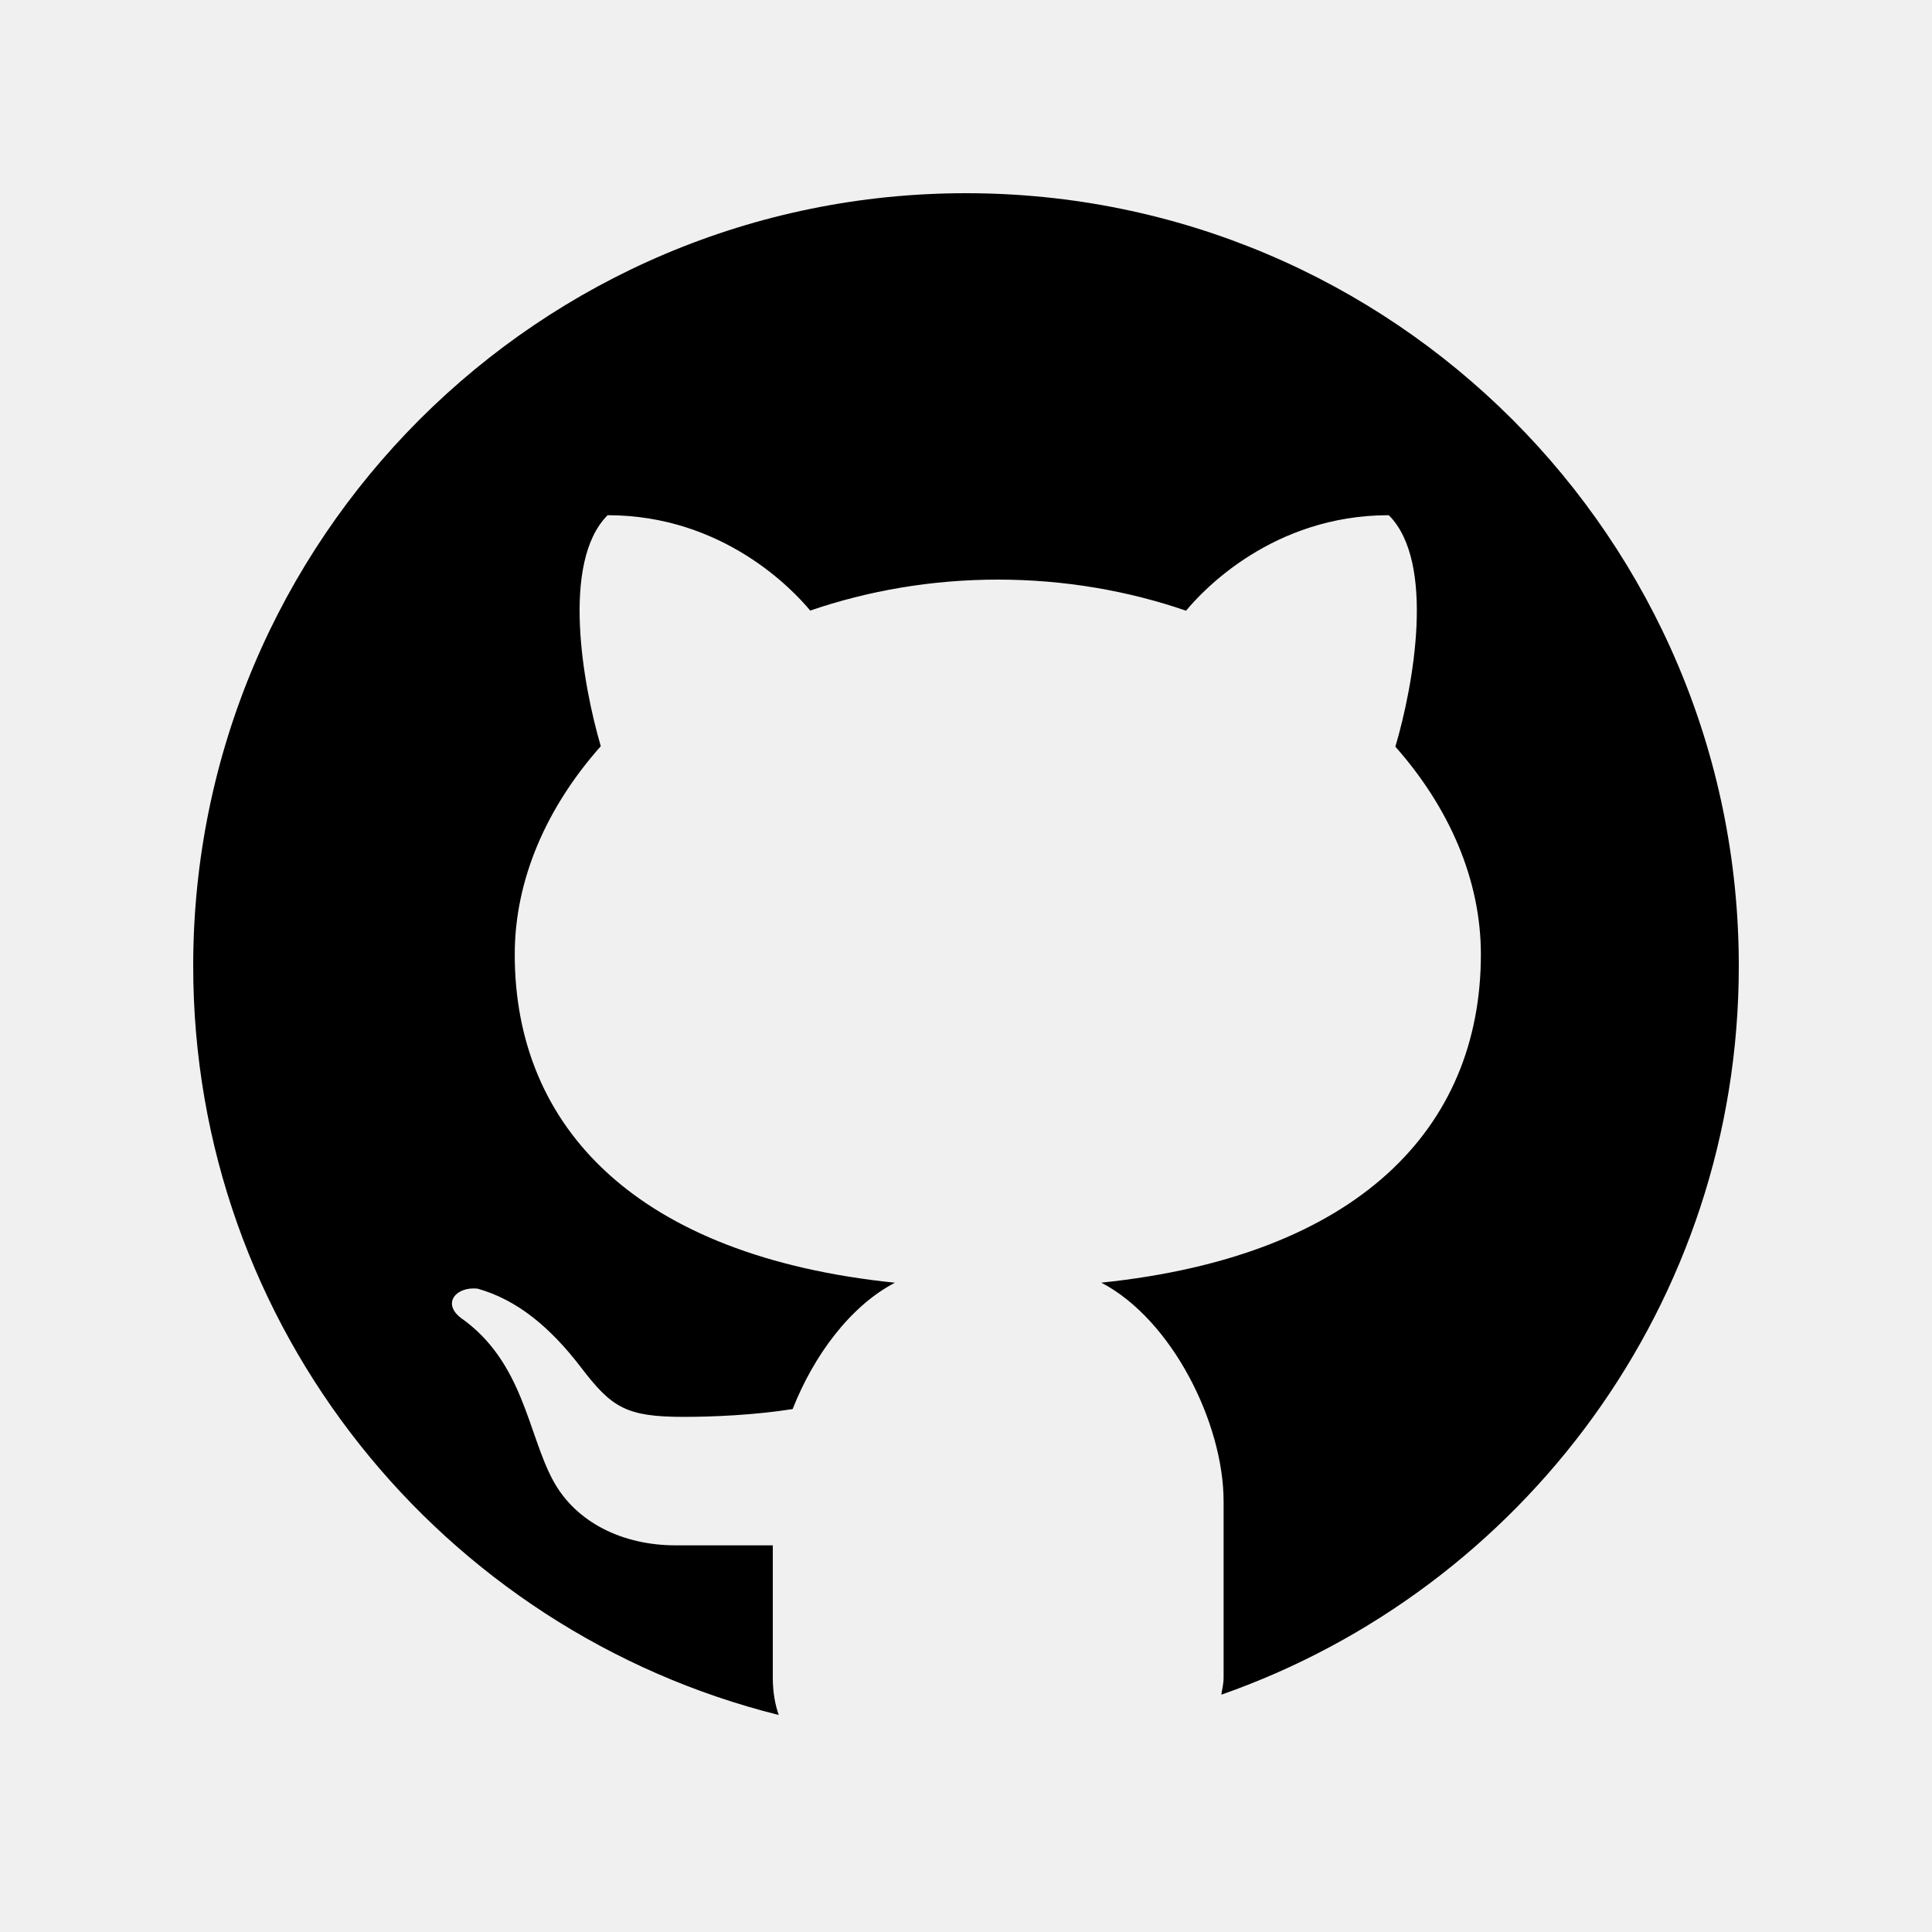
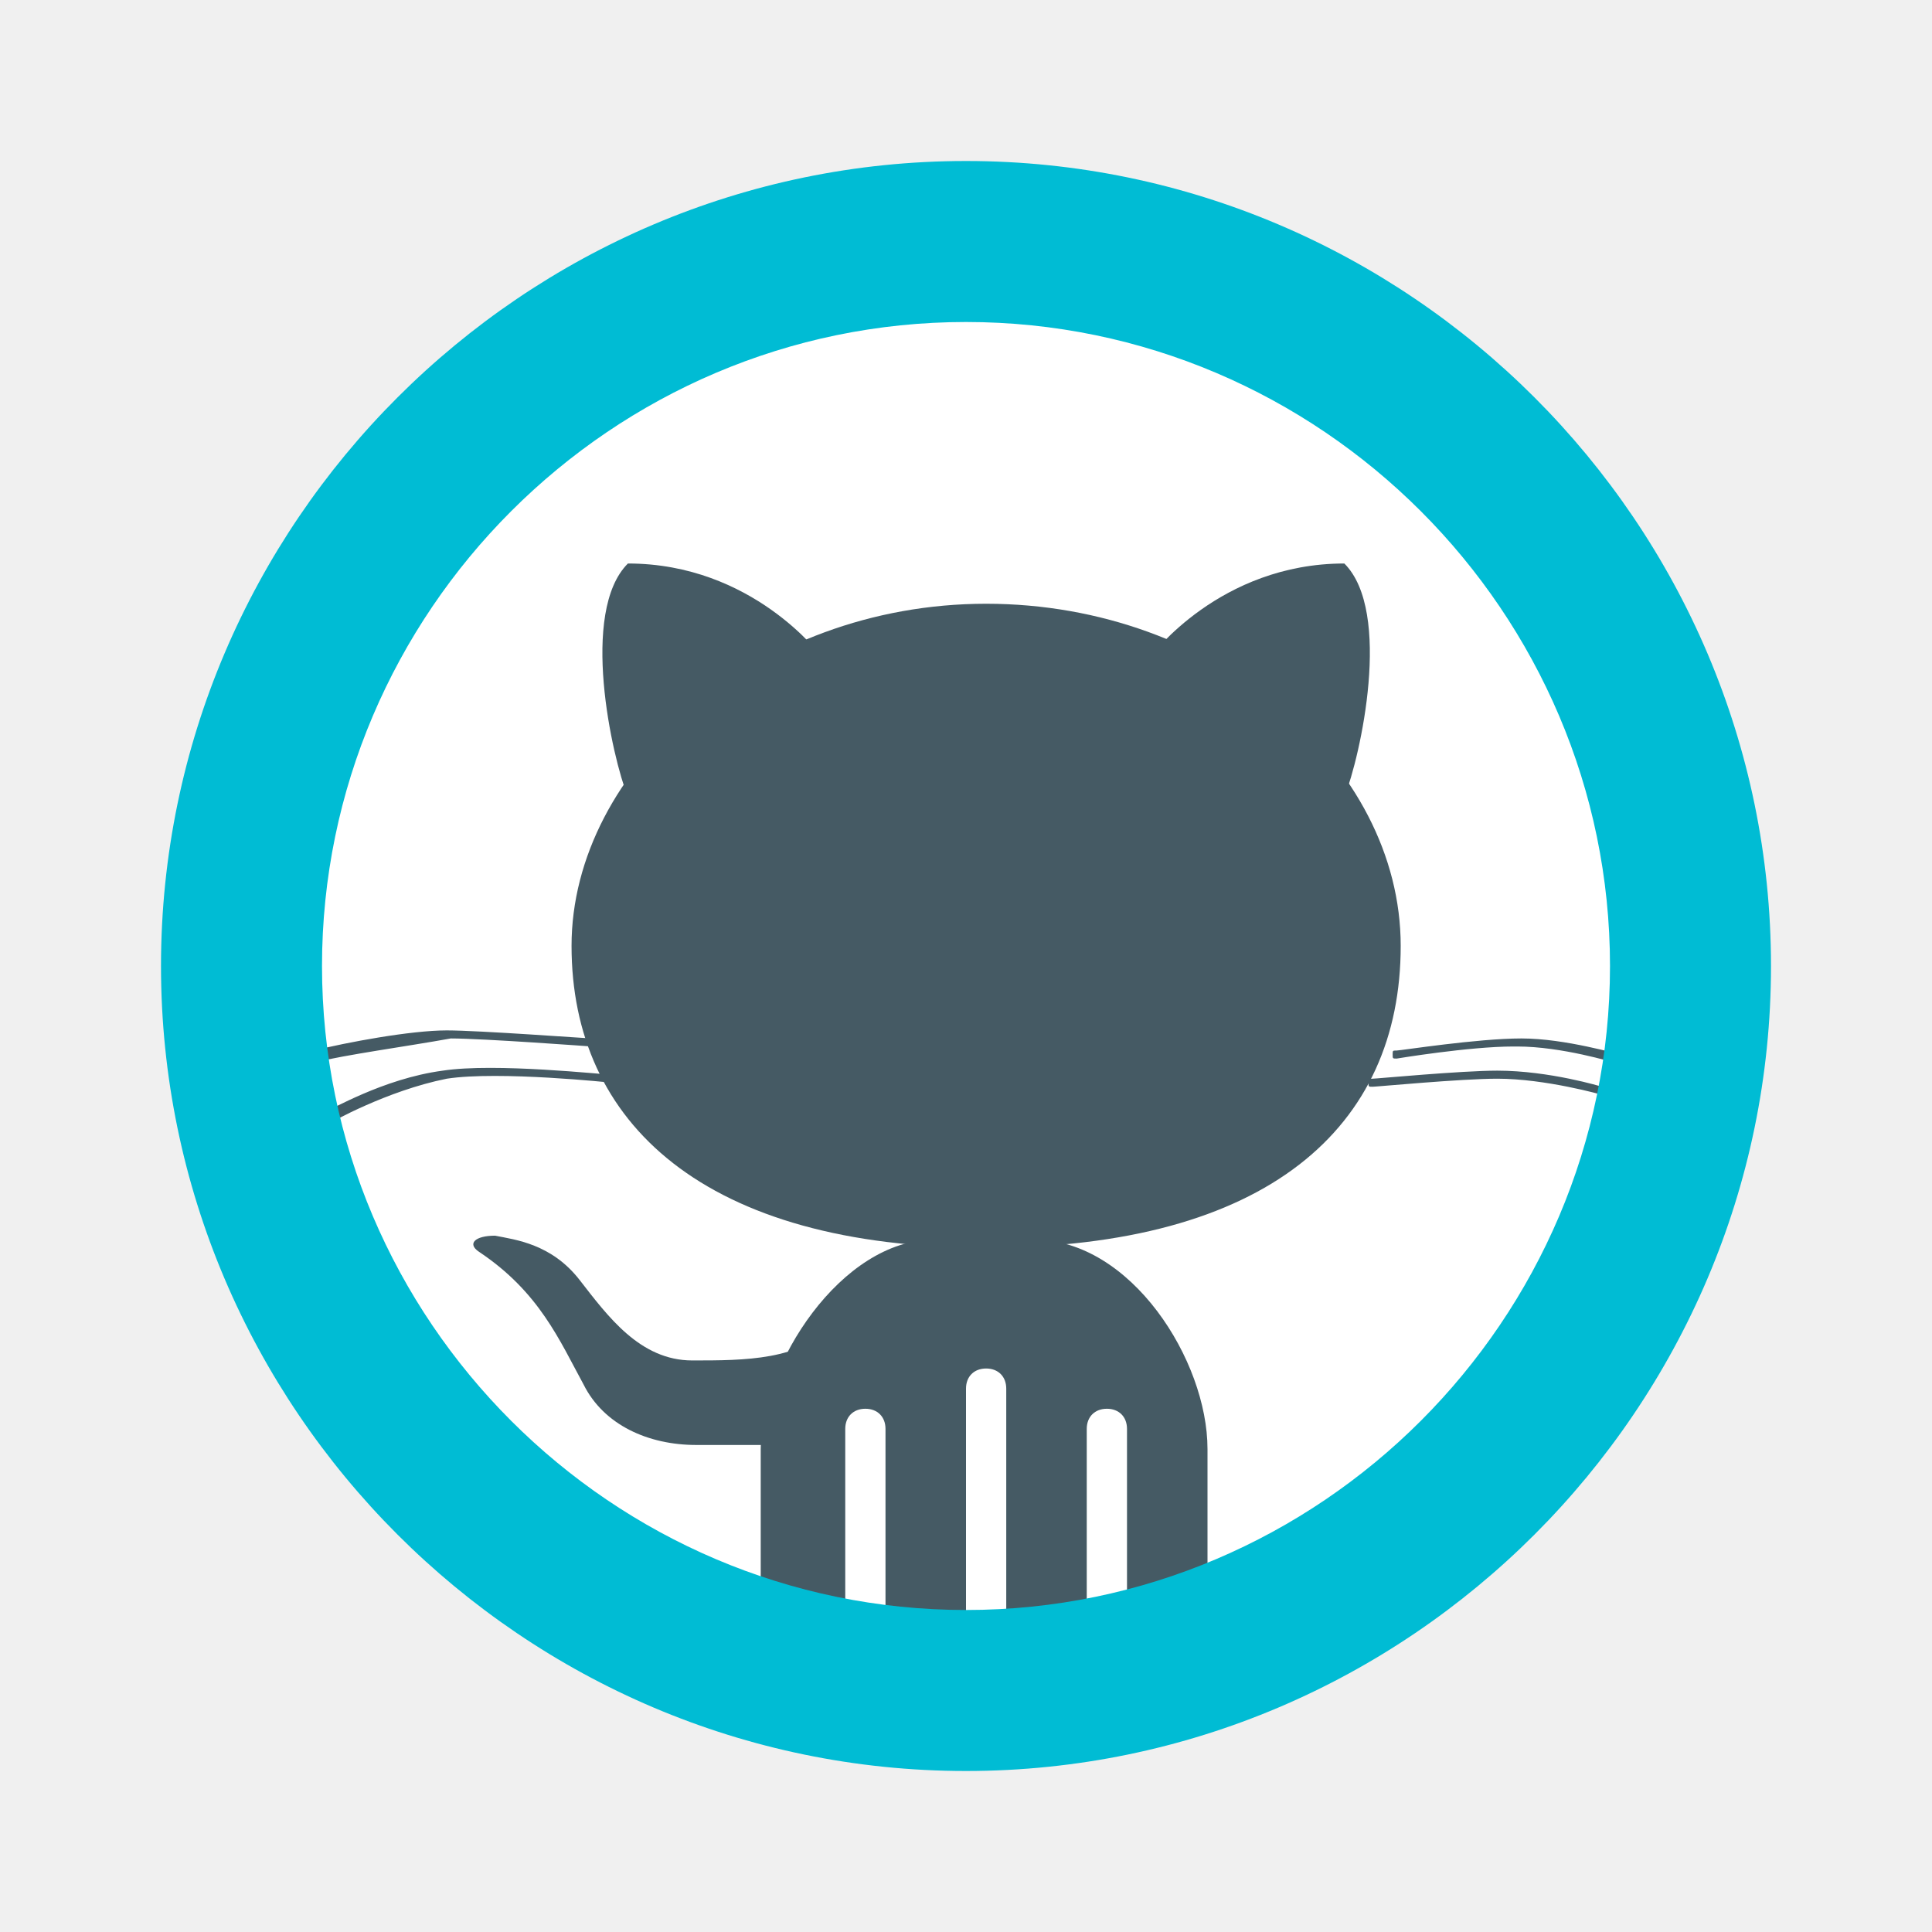
- <svg xmlns="http://www.w3.org/2000/svg" viewBox="0 0 30 30" width="30px" height="30px">
-   <path d="M15,3C8.373,3,3,8.373,3,15c0,5.623,3.872,10.328,9.092,11.63C12.036,26.468,12,26.28,12,26.047v-2.051 c-0.487,0-1.303,0-1.508,0c-0.821,0-1.551-0.353-1.905-1.009c-0.393-0.729-0.461-1.844-1.435-2.526 c-0.289-0.227-0.069-0.486,0.264-0.451c0.615,0.174,1.125,0.596,1.605,1.222c0.478,0.627,0.703,0.769,1.596,0.769 c0.433,0,1.081-0.025,1.691-0.121c0.328-0.833,0.895-1.6,1.588-1.962c-3.996-0.411-5.903-2.399-5.903-5.098 c0-1.162,0.495-2.286,1.336-3.233C9.053,10.647,8.706,8.73,9.435,8c1.798,0,2.885,1.166,3.146,1.481C13.477,9.174,14.461,9,15.495,9 c1.036,0,2.024,0.174,2.922,0.483C18.675,9.17,19.763,8,21.565,8c0.732,0.731,0.381,2.656,0.102,3.594 c0.836,0.945,1.328,2.066,1.328,3.226c0,2.697-1.904,4.684-5.894,5.097C18.199,20.49,19,22.1,19,23.313v2.734 c0,0.104-0.023,0.179-0.035,0.268C23.641,24.676,27,20.236,27,15C27,8.373,21.627,3,15,3z" />
+ <svg xmlns="http://www.w3.org/2000/svg" viewBox="0 0 48 48" width="48px" height="48px">
+   <path fill="#fff" d="M41,24c0,9.4-7.6,17-17,17S7,33.4,7,24S14.6,7,24,7S41,14.6,41,24z" />
+   <path fill="#455a64" d="M21 41v-5.5c0-.3.2-.5.5-.5s.5.2.5.5V41h2v-6.5c0-.3.2-.5.5-.5s.5.2.5.5V41h2v-5.5c0-.3.2-.5.5-.5s.5.2.5.5V41h1.8c.2-.3.2-.6.2-1.1V36c0-2.2-1.9-5.2-4.3-5.2h-2.5c-2.3 0-4.3 3.1-4.3 5.2v3.9c0 .4.1.8.2 1.1L21 41 21 41zM40.1 26.4C40.1 26.4 40.1 26.4 40.1 26.4c0 0-1.3-.4-2.4-.4 0 0-.1 0-.1 0-1.1 0-2.9.3-2.9.3-.1 0-.1 0-.1-.1 0-.1 0-.1.1-.1.1 0 2-.3 3.1-.3 1.1 0 2.4.4 2.5.4.1 0 .1.1.1.2C40.2 26.3 40.2 26.4 40.1 26.4zM39.8 27.2C39.8 27.2 39.8 27.2 39.8 27.2c0 0-1.4-.4-2.6-.4-.9 0-3 .2-3.1.2-.1 0-.1 0-.1-.1 0-.1 0-.1.1-.1.1 0 2.2-.2 3.1-.2 1.3 0 2.6.4 2.6.4.1 0 .1.1.1.2C39.9 27.1 39.9 27.2 39.8 27.2zM7.8 26.4c-.1 0-.1 0-.1-.1 0-.1 0-.1.1-.2.8-.2 2.4-.5 3.3-.5.8 0 3.5.2 3.6.2.1 0 .1.1.1.1 0 .1-.1.1-.1.1 0 0-2.7-.2-3.5-.2C10.1 26 8.6 26.2 7.8 26.4 7.8 26.4 7.8 26.4 7.8 26.4zM8.2 27.9c0 0-.1 0-.1-.1 0-.1 0-.1 0-.2.1 0 1.4-.8 2.9-1 1.3-.2 4 .1 4.2.1.1 0 .1.1.1.1 0 .1-.1.1-.1.1 0 0 0 0 0 0 0 0-2.8-.3-4.1-.1C9.6 27.1 8.2 27.9 8.2 27.9 8.2 27.9 8.2 27.9 8.2 27.9z" />
+   <path fill="#455a64" d="M14.2,23.5c0-4.4,4.6-8.5,10.3-8.5c5.7,0,10.3,4,10.3,8.5S31.5,31,24.5,31S14.2,27.9,14.2,23.5z" />
+   <path fill="#455a64" d="M28.6 16.3c0 0 1.7-2.3 4.8-2.3 1.2 1.2.4 4.8 0 5.8L28.6 16.3zM20.4 16.3c0 0-1.7-2.3-4.8-2.3-1.2 1.2-.4 4.8 0 5.8L20.4 16.3zM20.1 35.9c0 0-2.3 0-2.8 0-1.2 0-2.3-.5-2.8-1.5-.6-1.1-1.1-2.3-2.6-3.3-.3-.2-.1-.4.4-.4.5.1 1.4.2 2.1 1.1.7.9 1.5 2 2.8 2 1.3 0 2.7 0 3.5-.9L20.1 35.9z" />
+   <path fill="#00bcd4" d="M24,4C13,4,4,13,4,24s9,20,20,20s20-9,20-20S35,4,24,4z M24,40c-8.8,0-16-7.2-16-16S15.2,8,24,8 s16,7.2,16,16S32.8,40,24,40z" />
</svg>
